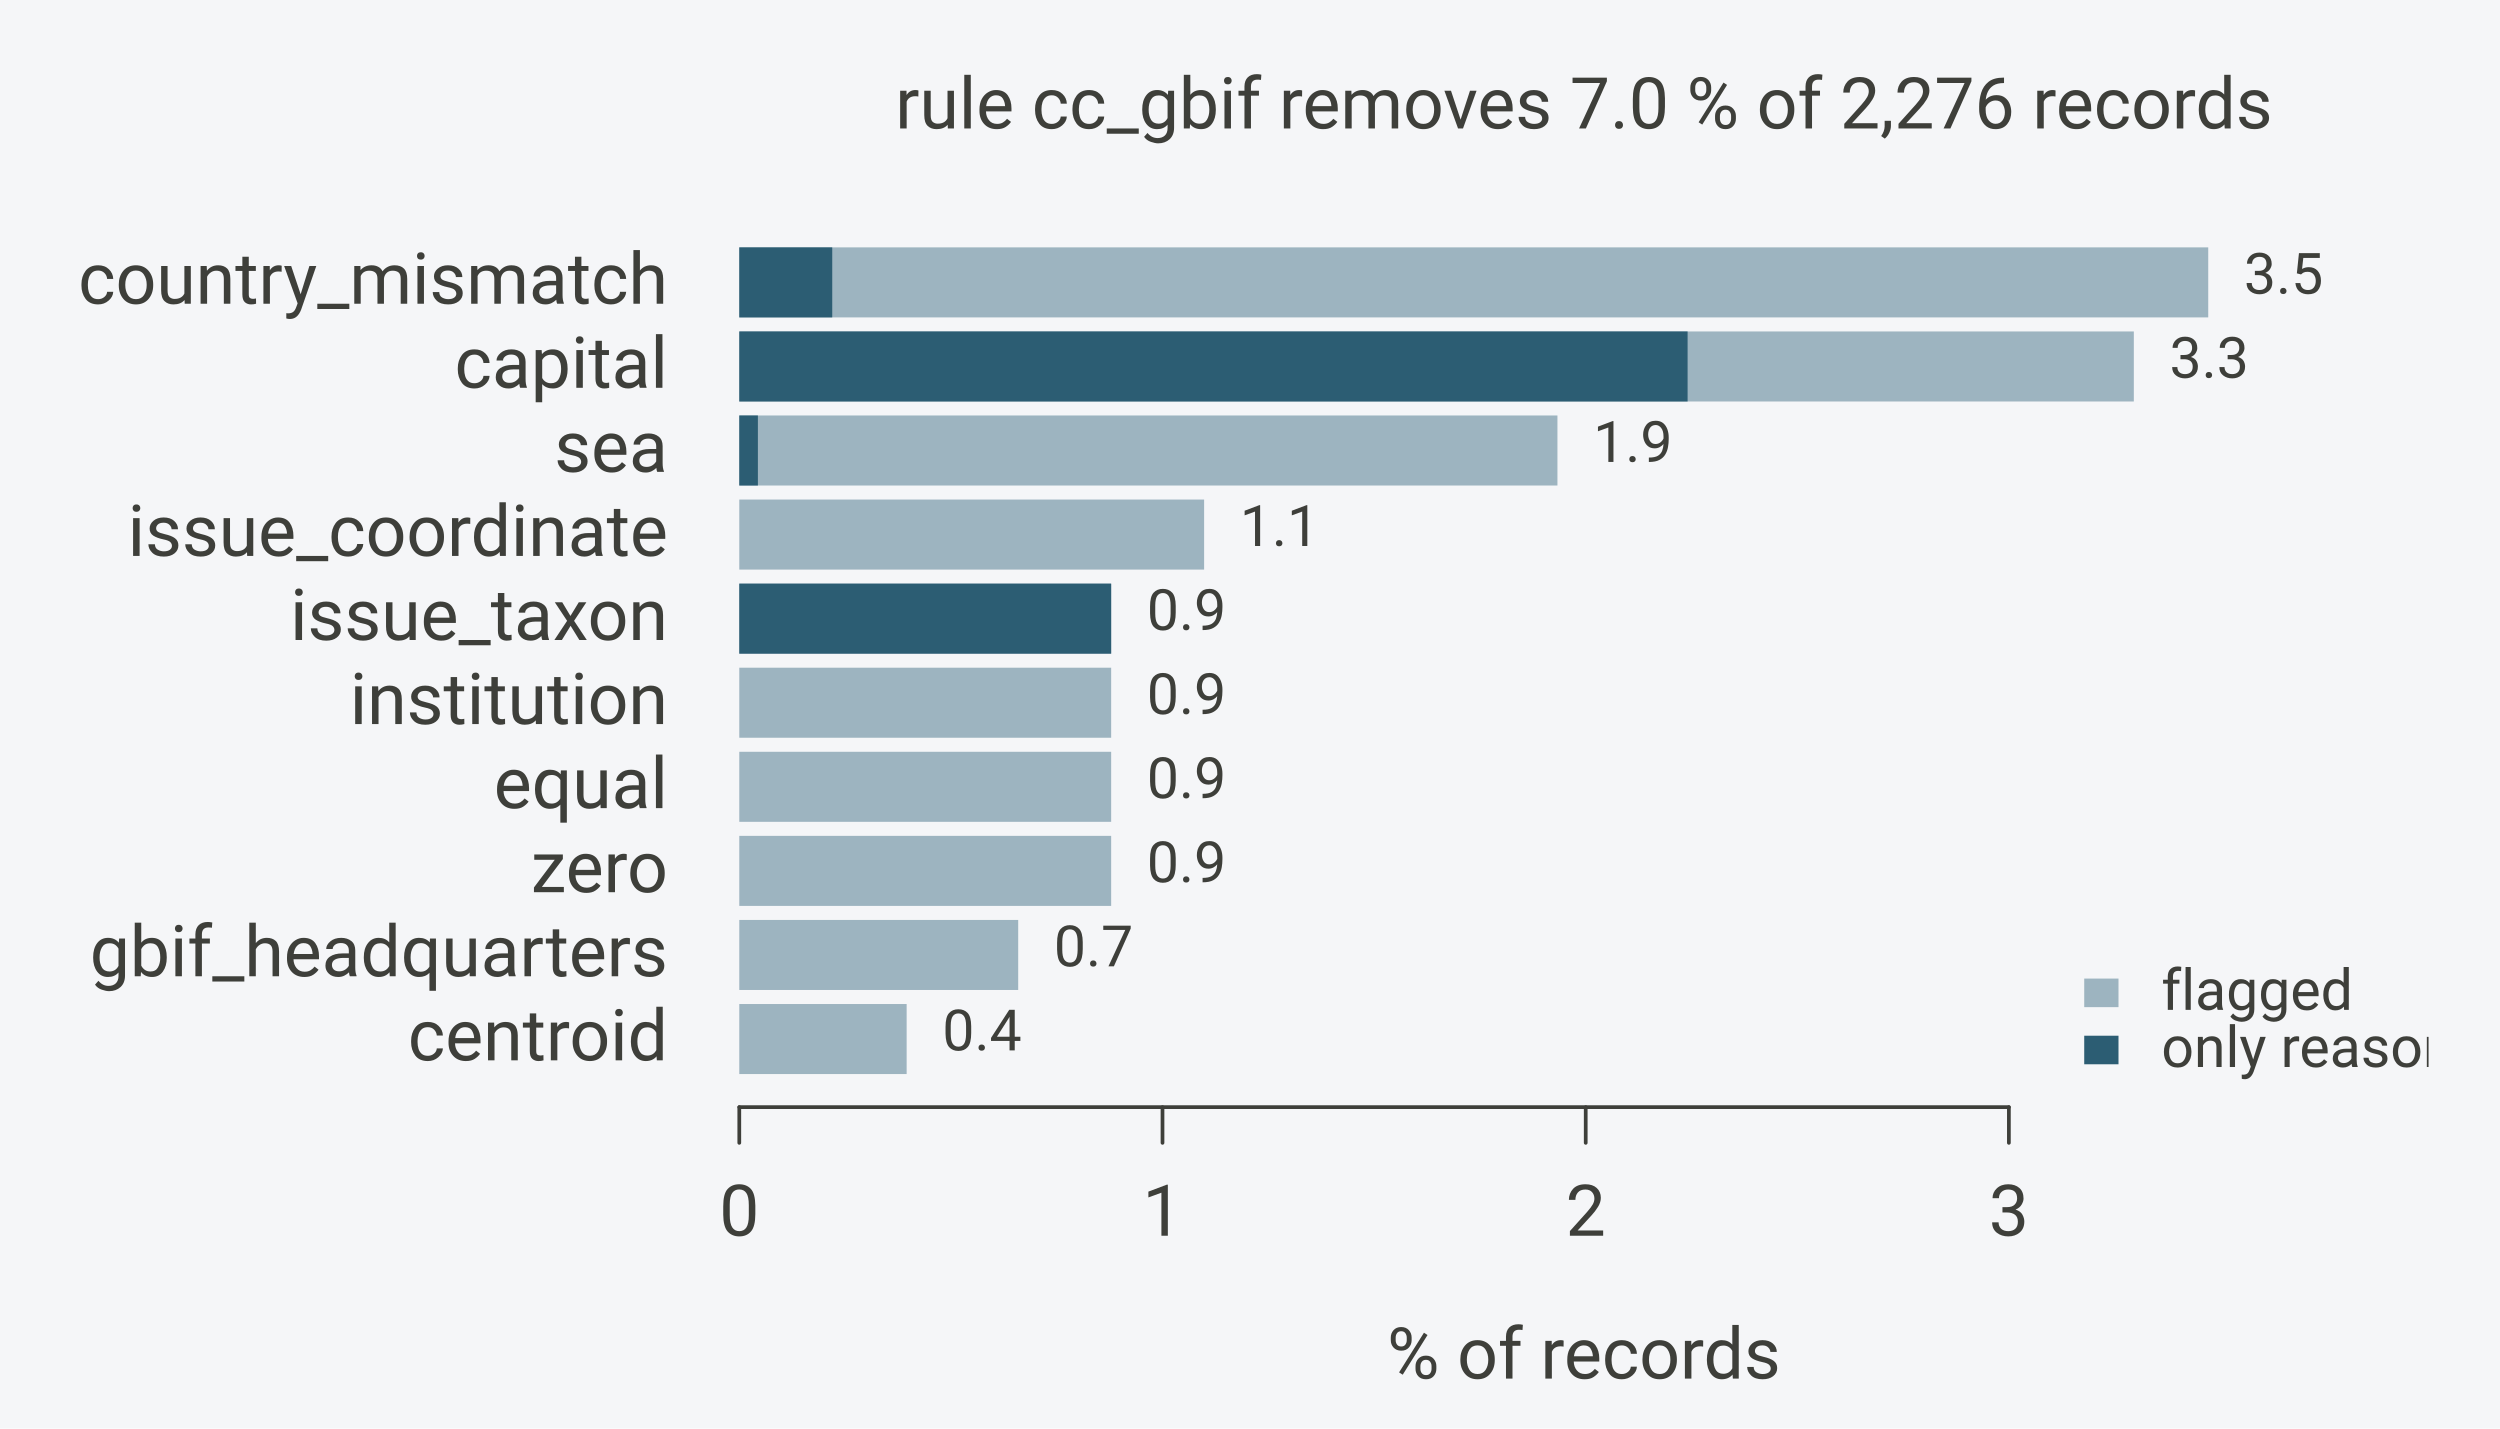
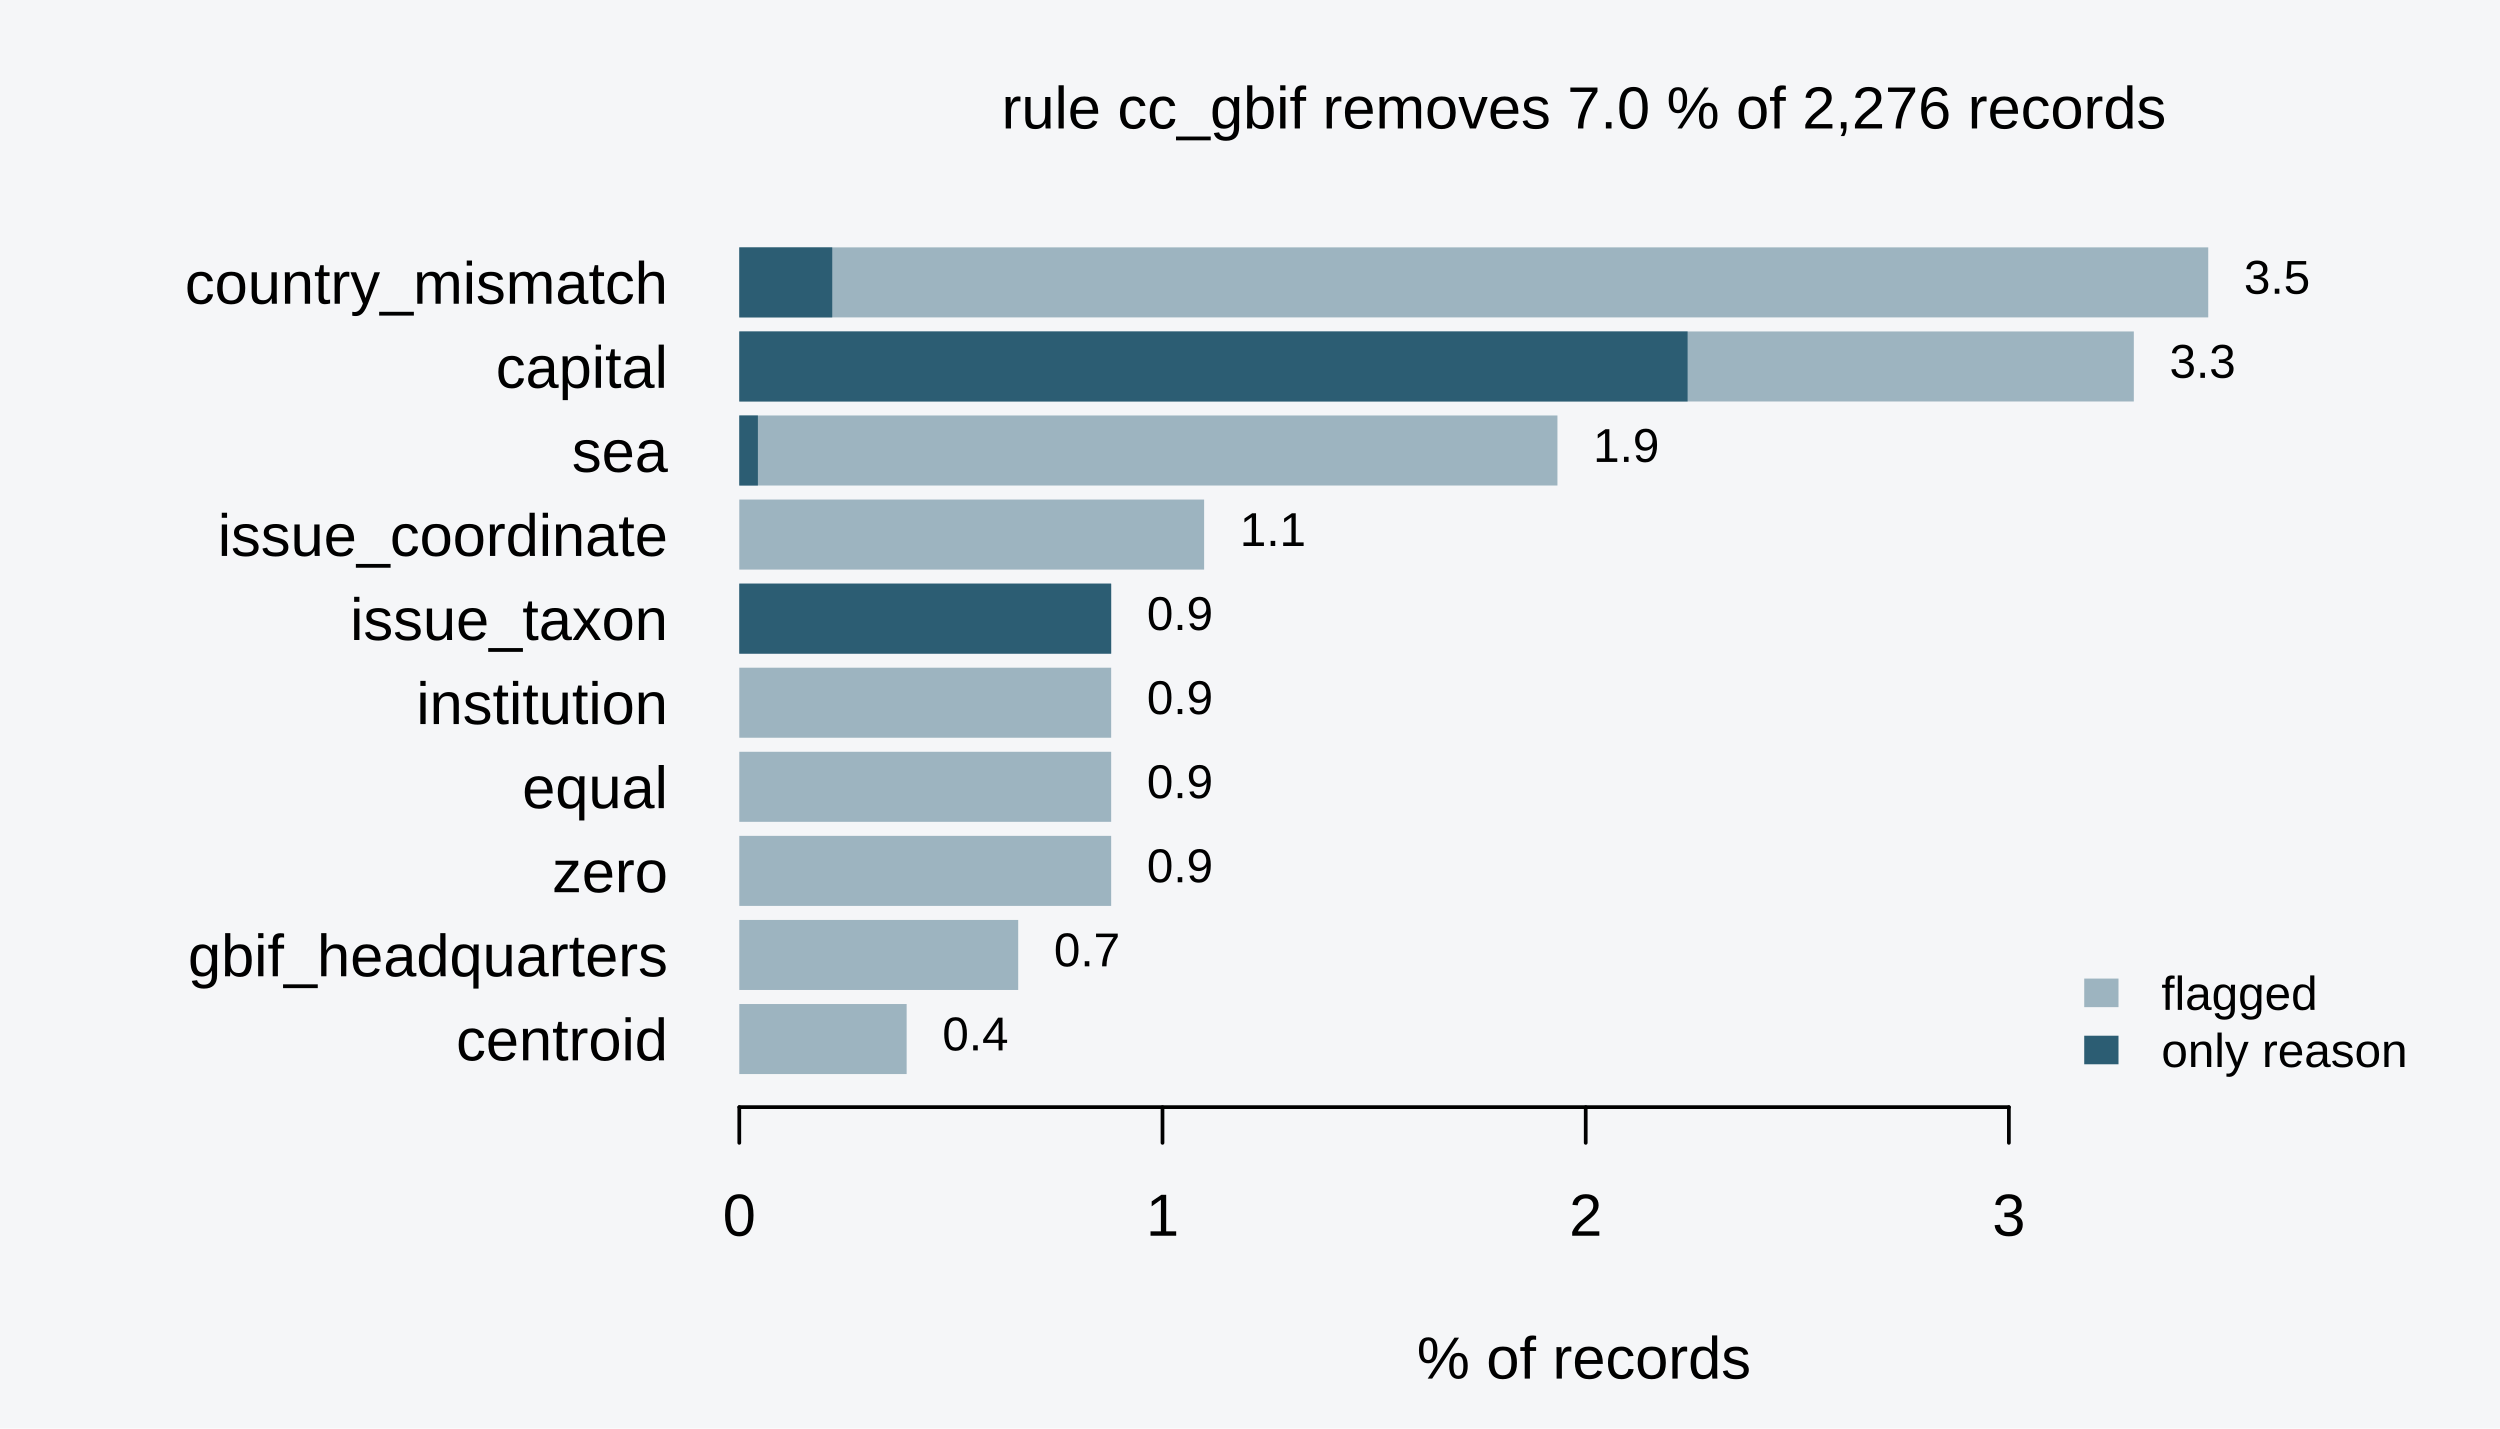
<svg xmlns="http://www.w3.org/2000/svg" width="504.00pt" height="288.00pt" viewBox="0 0 504.00 288.00">
  <g class="svglite">
    <defs>
      <style type="text/css">
-     /* theme-aware-processed */
-     .svglite line, .svglite polyline, .svglite polygon, .svglite path, .svglite circle {
+     .svglite line, .svglite polyline, .svglite polygon, .svglite path, .svglite rect, .svglite circle {
      fill: none;
-       stroke: #3E3F3A;
-       stroke-linecap: round;
-       stroke-linejoin: round;
-       stroke-miterlimit: 10.00;
-     }
-     .svglite &gt; g &gt; rect {
-       fill: none;
-       stroke: #3E3F3A;
+       stroke: #000000;
      stroke-linecap: round;
      stroke-linejoin: round;
      stroke-miterlimit: 10.00;
    }
    .svglite text {
      white-space: pre;
-       fill: #3E3F3A;
    }
    .svglite g.glyphgroup path {
      fill: inherit;
      stroke: none;
    }
  </style>
    </defs>
    <rect width="100%" height="100%" style="stroke: none; fill: #F5F6F8;" />
    <defs>
      <clipPath id="cpMC4wMHw1MDQuMDB8MC4wMHwyODguMDA=">
        <rect x="0.00" y="0.00" width="504.00" height="288.00" />
      </clipPath>
    </defs>
    <g clip-path="url(#cpMC4wMHw1MDQuMDB8MC4wMHwyODguMDA=)">
      <rect x="149.04" y="202.41" width="33.74" height="14.12" style="stroke-width: 0.75; stroke: none; fill: #9DB4C0;" />
      <rect x="149.04" y="185.46" width="56.23" height="14.12" style="stroke-width: 0.75; stroke: none; fill: #9DB4C0;" />
      <rect x="149.04" y="168.51" width="74.97" height="14.12" style="stroke-width: 0.75; stroke: none; fill: #9DB4C0;" />
      <rect x="149.04" y="151.56" width="74.97" height="14.12" style="stroke-width: 0.75; stroke: none; fill: #9DB4C0;" />
      <rect x="149.04" y="134.61" width="74.97" height="14.12" style="stroke-width: 0.75; stroke: none; fill: #9DB4C0;" />
      <rect x="149.04" y="117.66" width="74.97" height="14.12" style="stroke-width: 0.75; stroke: none; fill: #9DB4C0;" />
      <rect x="149.04" y="100.71" width="93.71" height="14.12" style="stroke-width: 0.75; stroke: none; fill: #9DB4C0;" />
      <rect x="149.04" y="83.76" width="164.94" height="14.12" style="stroke-width: 0.75; stroke: none; fill: #9DB4C0;" />
      <rect x="149.04" y="66.82" width="281.14" height="14.12" style="stroke-width: 0.75; stroke: none; fill: #9DB4C0;" />
      <rect x="149.04" y="49.87" width="296.14" height="14.12" style="stroke-width: 0.75; stroke: none; fill: #9DB4C0;" />
-       <text x="134.64" y="213.77" text-anchor="end" style="font-size: 1.2em; font-family: &quot;Roboto&quot;, -apple-system, BlinkMacSystemFont, &quot;Segoe UI&quot;, system-ui, sans-serif;">centroid</text>
-       <text x="134.64" y="196.82" text-anchor="end" style="font-size: 1.2em; font-family: &quot;Roboto&quot;, -apple-system, BlinkMacSystemFont, &quot;Segoe UI&quot;, system-ui, sans-serif;">gbif_headquarters</text>
-       <text x="134.64" y="179.87" text-anchor="end" style="font-size: 1.2em; font-family: &quot;Roboto&quot;, -apple-system, BlinkMacSystemFont, &quot;Segoe UI&quot;, system-ui, sans-serif;">zero</text>
-       <text x="134.64" y="162.92" text-anchor="end" style="font-size: 1.2em; font-family: &quot;Roboto&quot;, -apple-system, BlinkMacSystemFont, &quot;Segoe UI&quot;, system-ui, sans-serif;">equal</text>
-       <text x="134.64" y="145.97" text-anchor="end" style="font-size: 1.2em; font-family: &quot;Roboto&quot;, -apple-system, BlinkMacSystemFont, &quot;Segoe UI&quot;, system-ui, sans-serif;">institution</text>
-       <text x="134.64" y="129.02" text-anchor="end" style="font-size: 1.2em; font-family: &quot;Roboto&quot;, -apple-system, BlinkMacSystemFont, &quot;Segoe UI&quot;, system-ui, sans-serif;">issue_taxon</text>
-       <text x="134.64" y="112.07" text-anchor="end" style="font-size: 1.2em; font-family: &quot;Roboto&quot;, -apple-system, BlinkMacSystemFont, &quot;Segoe UI&quot;, system-ui, sans-serif;">issue_coordinate</text>
-       <text x="134.64" y="95.13" text-anchor="end" style="font-size: 1.2em; font-family: &quot;Roboto&quot;, -apple-system, BlinkMacSystemFont, &quot;Segoe UI&quot;, system-ui, sans-serif;">sea</text>
-       <text x="134.64" y="78.18" text-anchor="end" style="font-size: 1.2em; font-family: &quot;Roboto&quot;, -apple-system, BlinkMacSystemFont, &quot;Segoe UI&quot;, system-ui, sans-serif;">capital</text>
-       <text x="134.64" y="61.23" text-anchor="end" style="font-size: 1.2em; font-family: &quot;Roboto&quot;, -apple-system, BlinkMacSystemFont, &quot;Segoe UI&quot;, system-ui, sans-serif;">country_mismatch</text>
-       <text x="319.32" y="277.92" text-anchor="middle" style="font-size: 1.2em; font-family: &quot;Roboto&quot;, -apple-system, BlinkMacSystemFont, &quot;Segoe UI&quot;, system-ui, sans-serif;">% of records</text>
+       <text x="134.64" y="213.77" text-anchor="end" style="font-size: 12.00px; font-family: &quot;Arial&quot;;" textLength="42.69px" lengthAdjust="spacingAndGlyphs">centroid</text>
+       <text x="134.64" y="196.82" text-anchor="end" style="font-size: 12.00px; font-family: &quot;Arial&quot;;" textLength="96.72px" lengthAdjust="spacingAndGlyphs">gbif_headquarters</text>
+       <text x="134.64" y="179.87" text-anchor="end" style="font-size: 12.00px; font-family: &quot;Arial&quot;;" textLength="23.34px" lengthAdjust="spacingAndGlyphs">zero</text>
+       <text x="134.64" y="162.92" text-anchor="end" style="font-size: 12.00px; font-family: &quot;Arial&quot;;" textLength="29.36px" lengthAdjust="spacingAndGlyphs">equal</text>
+       <text x="134.64" y="145.97" text-anchor="end" style="font-size: 12.00px; font-family: &quot;Arial&quot;;" textLength="50.69px" lengthAdjust="spacingAndGlyphs">institution</text>
+       <text x="134.64" y="129.02" text-anchor="end" style="font-size: 12.00px; font-family: &quot;Arial&quot;;" textLength="64.03px" lengthAdjust="spacingAndGlyphs">issue_taxon</text>
+       <text x="134.64" y="112.07" text-anchor="end" style="font-size: 12.00px; font-family: &quot;Arial&quot;;" textLength="90.72px" lengthAdjust="spacingAndGlyphs">issue_coordinate</text>
+       <text x="134.64" y="95.13" text-anchor="end" style="font-size: 12.00px; font-family: &quot;Arial&quot;;" textLength="19.34px" lengthAdjust="spacingAndGlyphs">sea</text>
+       <text x="134.64" y="78.18" text-anchor="end" style="font-size: 12.00px; font-family: &quot;Arial&quot;;" textLength="34.69px" lengthAdjust="spacingAndGlyphs">capital</text>
+       <text x="134.64" y="61.23" text-anchor="end" style="font-size: 12.00px; font-family: &quot;Arial&quot;;" textLength="97.36px" lengthAdjust="spacingAndGlyphs">country_mismatch</text>
+       <text x="319.32" y="277.92" text-anchor="middle" style="font-size: 12.00px; font-family: &quot;Arial&quot;;" textLength="67.34px" lengthAdjust="spacingAndGlyphs">% of records</text>
      <line x1="149.04" y1="223.20" x2="404.99" y2="223.20" style="stroke-width: 0.75;" />
      <line x1="149.04" y1="223.20" x2="149.04" y2="230.40" style="stroke-width: 0.75;" />
      <line x1="234.36" y1="223.20" x2="234.36" y2="230.40" style="stroke-width: 0.75;" />
      <line x1="319.68" y1="223.20" x2="319.68" y2="230.40" style="stroke-width: 0.75;" />
      <line x1="404.99" y1="223.20" x2="404.99" y2="230.40" style="stroke-width: 0.75;" />
-       <text x="149.04" y="249.12" text-anchor="middle" style="font-size: 1.2em; font-family: &quot;Roboto&quot;, -apple-system, BlinkMacSystemFont, &quot;Segoe UI&quot;, system-ui, sans-serif;">0</text>
-       <text x="234.36" y="249.12" text-anchor="middle" style="font-size: 1.2em; font-family: &quot;Roboto&quot;, -apple-system, BlinkMacSystemFont, &quot;Segoe UI&quot;, system-ui, sans-serif;">1</text>
-       <text x="319.68" y="249.12" text-anchor="middle" style="font-size: 1.2em; font-family: &quot;Roboto&quot;, -apple-system, BlinkMacSystemFont, &quot;Segoe UI&quot;, system-ui, sans-serif;">2</text>
-       <text x="404.99" y="249.12" text-anchor="middle" style="font-size: 1.2em; font-family: &quot;Roboto&quot;, -apple-system, BlinkMacSystemFont, &quot;Segoe UI&quot;, system-ui, sans-serif;">3</text>
+       <text x="149.04" y="249.12" text-anchor="middle" style="font-size: 12.00px; font-family: &quot;Arial&quot;;" textLength="6.67px" lengthAdjust="spacingAndGlyphs">0</text>
+       <text x="234.36" y="249.12" text-anchor="middle" style="font-size: 12.00px; font-family: &quot;Arial&quot;;" textLength="6.67px" lengthAdjust="spacingAndGlyphs">1</text>
+       <text x="319.68" y="249.12" text-anchor="middle" style="font-size: 12.00px; font-family: &quot;Arial&quot;;" textLength="6.67px" lengthAdjust="spacingAndGlyphs">2</text>
+       <text x="404.99" y="249.12" text-anchor="middle" style="font-size: 12.00px; font-family: &quot;Arial&quot;;" textLength="6.67px" lengthAdjust="spacingAndGlyphs">3</text>
      <rect x="149.04" y="202.41" width="0.00" height="14.12" style="stroke-width: 0.75; stroke: none; fill: #2C5D73;" />
      <rect x="149.04" y="185.46" width="0.00" height="14.12" style="stroke-width: 0.75; stroke: none; fill: #2C5D73;" />
      <rect x="149.04" y="168.51" width="0.00" height="14.12" style="stroke-width: 0.75; stroke: none; fill: #2C5D73;" />
      <rect x="149.04" y="151.56" width="0.00" height="14.12" style="stroke-width: 0.75; stroke: none; fill: #2C5D73;" />
      <rect x="149.04" y="134.61" width="0.00" height="14.12" style="stroke-width: 0.75; stroke: none; fill: #2C5D73;" />
      <rect x="149.04" y="117.66" width="74.97" height="14.12" style="stroke-width: 0.75; stroke: none; fill: #2C5D73;" />
      <rect x="149.04" y="100.71" width="0.00" height="14.12" style="stroke-width: 0.75; stroke: none; fill: #2C5D73;" />
      <rect x="149.04" y="83.76" width="3.75" height="14.12" style="stroke-width: 0.75; stroke: none; fill: #2C5D73;" />
      <rect x="149.04" y="66.82" width="191.18" height="14.12" style="stroke-width: 0.75; stroke: none; fill: #2C5D73;" />
      <rect x="149.04" y="49.87" width="18.74" height="14.12" style="stroke-width: 0.75; stroke: none; fill: #2C5D73;" />
-       <text x="189.98" y="211.76" style="font-size: 0.96em; font-family: &quot;Roboto&quot;, -apple-system, BlinkMacSystemFont, &quot;Segoe UI&quot;, system-ui, sans-serif;">0.4</text>
-       <text x="212.47" y="194.81" style="font-size: 0.96em; font-family: &quot;Roboto&quot;, -apple-system, BlinkMacSystemFont, &quot;Segoe UI&quot;, system-ui, sans-serif;">0.7</text>
-       <text x="231.21" y="177.86" style="font-size: 0.96em; font-family: &quot;Roboto&quot;, -apple-system, BlinkMacSystemFont, &quot;Segoe UI&quot;, system-ui, sans-serif;">0.9</text>
-       <text x="231.21" y="160.91" style="font-size: 0.96em; font-family: &quot;Roboto&quot;, -apple-system, BlinkMacSystemFont, &quot;Segoe UI&quot;, system-ui, sans-serif;">0.9</text>
-       <text x="231.21" y="143.96" style="font-size: 0.96em; font-family: &quot;Roboto&quot;, -apple-system, BlinkMacSystemFont, &quot;Segoe UI&quot;, system-ui, sans-serif;">0.9</text>
-       <text x="231.21" y="127.01" style="font-size: 0.96em; font-family: &quot;Roboto&quot;, -apple-system, BlinkMacSystemFont, &quot;Segoe UI&quot;, system-ui, sans-serif;">0.9</text>
-       <text x="249.95" y="110.07" style="font-size: 0.96em; font-family: &quot;Roboto&quot;, -apple-system, BlinkMacSystemFont, &quot;Segoe UI&quot;, system-ui, sans-serif;">1.1</text>
-       <text x="321.18" y="93.12" style="font-size: 0.96em; font-family: &quot;Roboto&quot;, -apple-system, BlinkMacSystemFont, &quot;Segoe UI&quot;, system-ui, sans-serif;">1.9</text>
-       <text x="437.38" y="76.17" style="font-size: 0.96em; font-family: &quot;Roboto&quot;, -apple-system, BlinkMacSystemFont, &quot;Segoe UI&quot;, system-ui, sans-serif;">3.3</text>
-       <text x="452.38" y="59.22" style="font-size: 0.96em; font-family: &quot;Roboto&quot;, -apple-system, BlinkMacSystemFont, &quot;Segoe UI&quot;, system-ui, sans-serif;">3.5</text>
-       <text x="319.32" y="25.90" text-anchor="middle" style="font-size: 1.2em; font-family: &quot;Roboto&quot;, -apple-system, BlinkMacSystemFont, &quot;Segoe UI&quot;, system-ui, sans-serif;">rule cc_gbif removes 7.0 % of 2,276 records</text>
+       <text x="189.98" y="211.76" style="font-size: 9.60px; font-family: &quot;Arial&quot;;" textLength="13.33px" lengthAdjust="spacingAndGlyphs">0.4</text>
+       <text x="212.47" y="194.81" style="font-size: 9.60px; font-family: &quot;Arial&quot;;" textLength="13.33px" lengthAdjust="spacingAndGlyphs">0.7</text>
+       <text x="231.21" y="177.86" style="font-size: 9.60px; font-family: &quot;Arial&quot;;" textLength="13.33px" lengthAdjust="spacingAndGlyphs">0.9</text>
+       <text x="231.21" y="160.91" style="font-size: 9.60px; font-family: &quot;Arial&quot;;" textLength="13.33px" lengthAdjust="spacingAndGlyphs">0.9</text>
+       <text x="231.21" y="143.96" style="font-size: 9.60px; font-family: &quot;Arial&quot;;" textLength="13.33px" lengthAdjust="spacingAndGlyphs">0.9</text>
+       <text x="231.21" y="127.01" style="font-size: 9.60px; font-family: &quot;Arial&quot;;" textLength="13.33px" lengthAdjust="spacingAndGlyphs">0.9</text>
+       <text x="249.95" y="110.07" style="font-size: 9.60px; font-family: &quot;Arial&quot;;" textLength="13.33px" lengthAdjust="spacingAndGlyphs">1.1</text>
+       <text x="321.18" y="93.12" style="font-size: 9.60px; font-family: &quot;Arial&quot;;" textLength="13.33px" lengthAdjust="spacingAndGlyphs">1.9</text>
+       <text x="437.38" y="76.17" style="font-size: 9.60px; font-family: &quot;Arial&quot;;" textLength="13.33px" lengthAdjust="spacingAndGlyphs">3.3</text>
+       <text x="452.38" y="59.22" style="font-size: 9.60px; font-family: &quot;Arial&quot;;" textLength="13.33px" lengthAdjust="spacingAndGlyphs">3.5</text>
+       <text x="319.32" y="25.90" text-anchor="middle" style="font-size: 12.00px; font-family: &quot;Arial&quot;;" textLength="234.72px" lengthAdjust="spacingAndGlyphs">rule cc_gbif removes 7.0 % of 2,276 records</text>
    </g>
    <defs>
      <clipPath id="cpMTQ5LjA0fDQ4OS42MHw0My4yMHwyMjMuMjA=">
        <rect x="149.04" y="43.20" width="340.56" height="180.00" />
      </clipPath>
    </defs>
    <g clip-path="url(#cpMTQ5LjA0fDQ4OS42MHw0My4yMHwyMjMuMjA=)">
      <rect x="420.18" y="197.28" width="6.91" height="5.76" style="stroke-width: 0.75; stroke: none; fill: #9DB4C0;" />
      <rect x="420.18" y="208.80" width="6.91" height="5.76" style="stroke-width: 0.75; stroke: none; fill: #2C5D73;" />
-       <text x="435.73" y="203.59" style="font-size: 0.96em; font-family: &quot;Roboto&quot;, -apple-system, BlinkMacSystemFont, &quot;Segoe UI&quot;, system-ui, sans-serif;">flagged</text>
-       <text x="435.73" y="215.11" style="font-size: 0.96em; font-family: &quot;Roboto&quot;, -apple-system, BlinkMacSystemFont, &quot;Segoe UI&quot;, system-ui, sans-serif;">only reason</text>
+       <text x="435.73" y="203.59" style="font-size: 9.60px; font-family: &quot;Arial&quot;;" textLength="31.44px" lengthAdjust="spacingAndGlyphs">flagged</text>
+       <text x="435.73" y="215.11" style="font-size: 9.60px; font-family: &quot;Arial&quot;;" textLength="49.55px" lengthAdjust="spacingAndGlyphs">only reason</text>
    </g>
  </g>
</svg>
